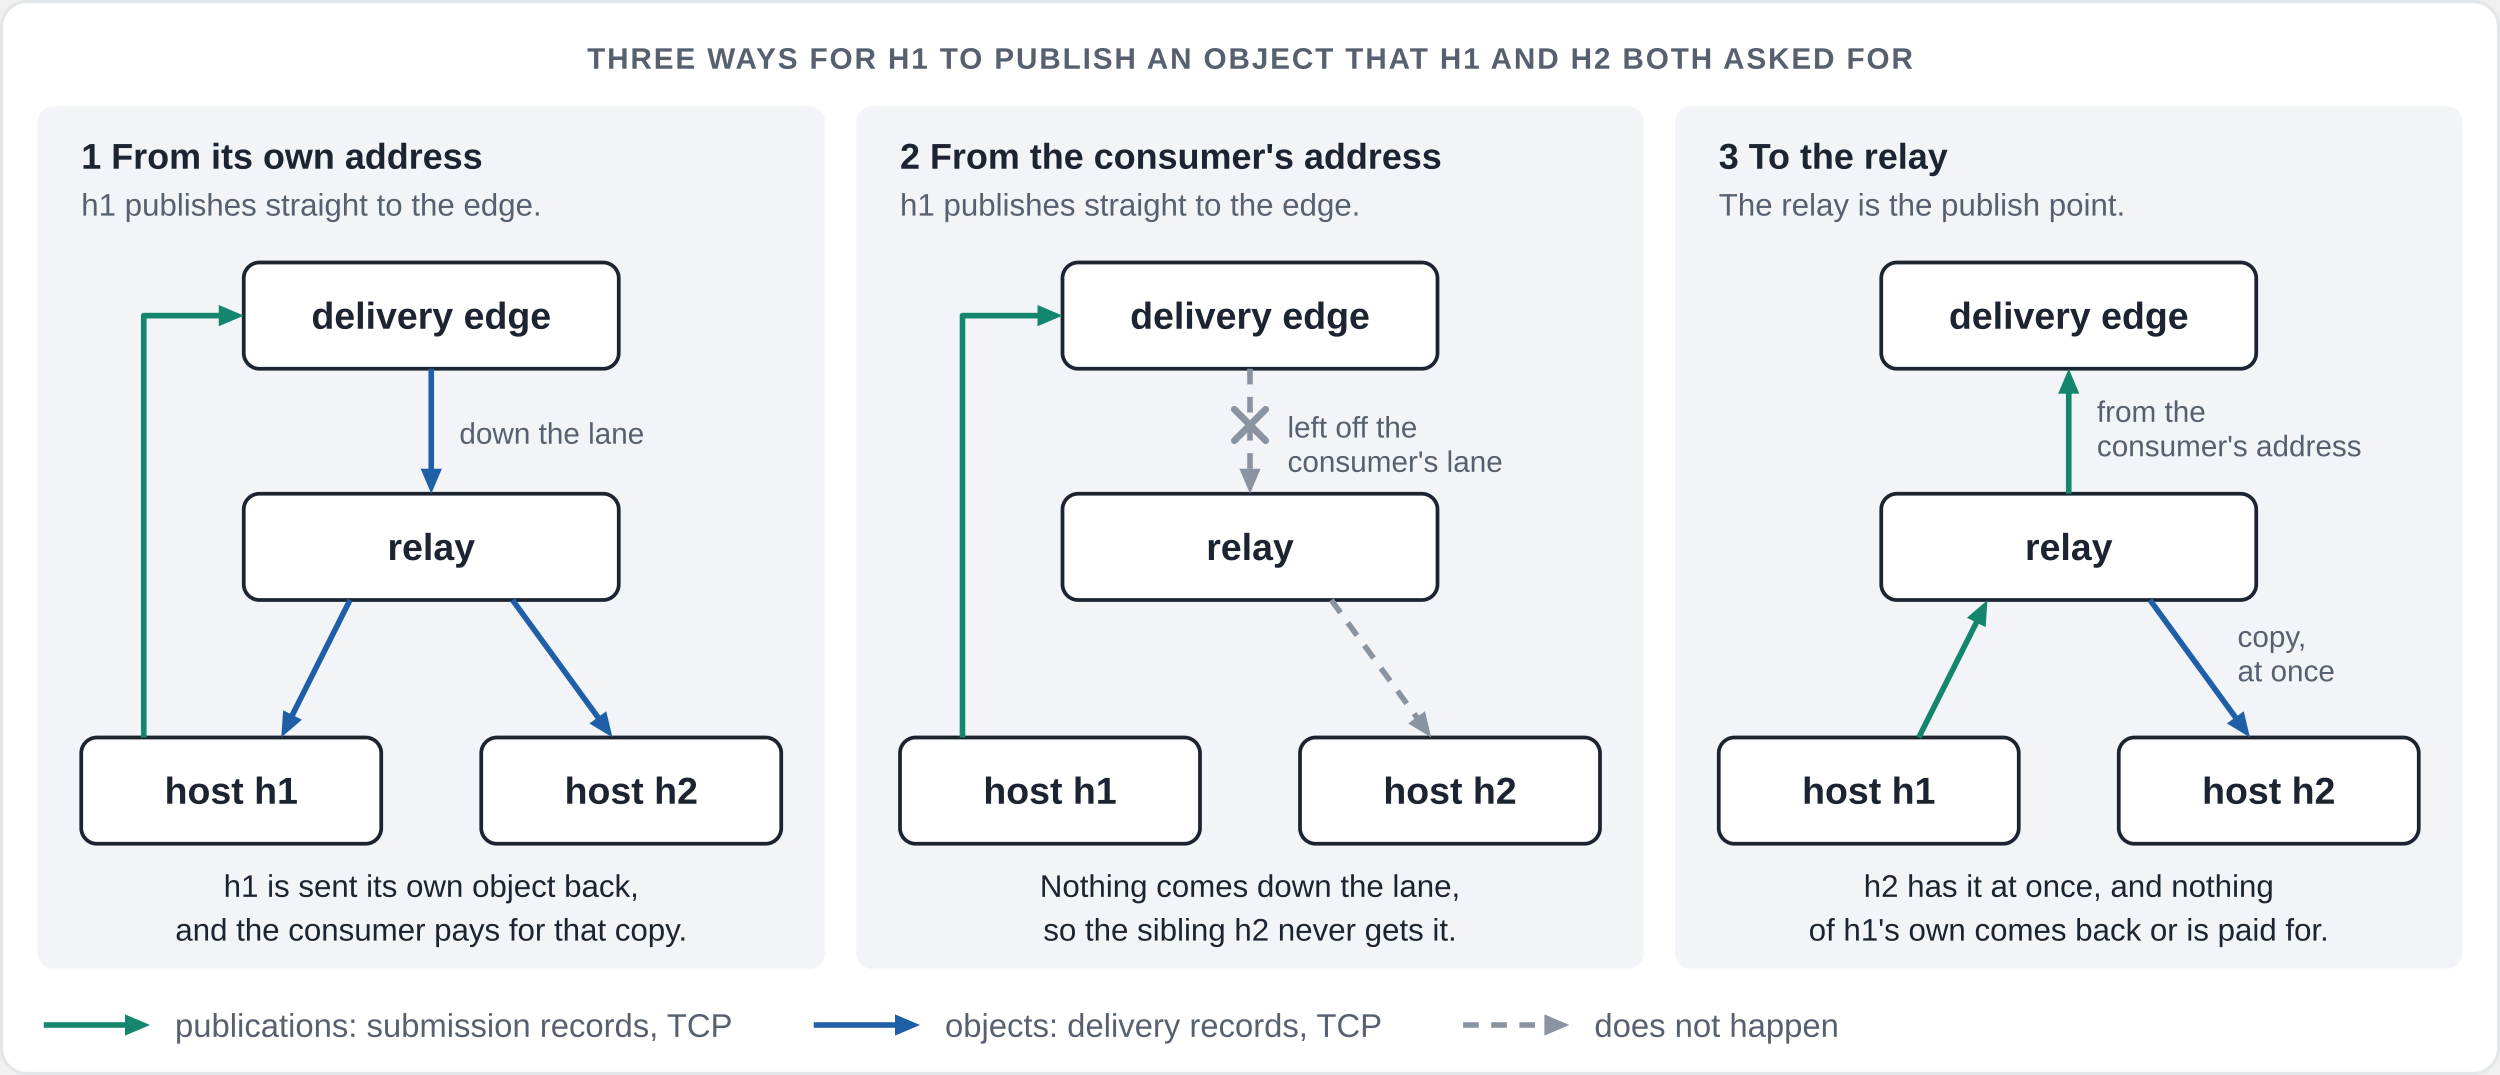
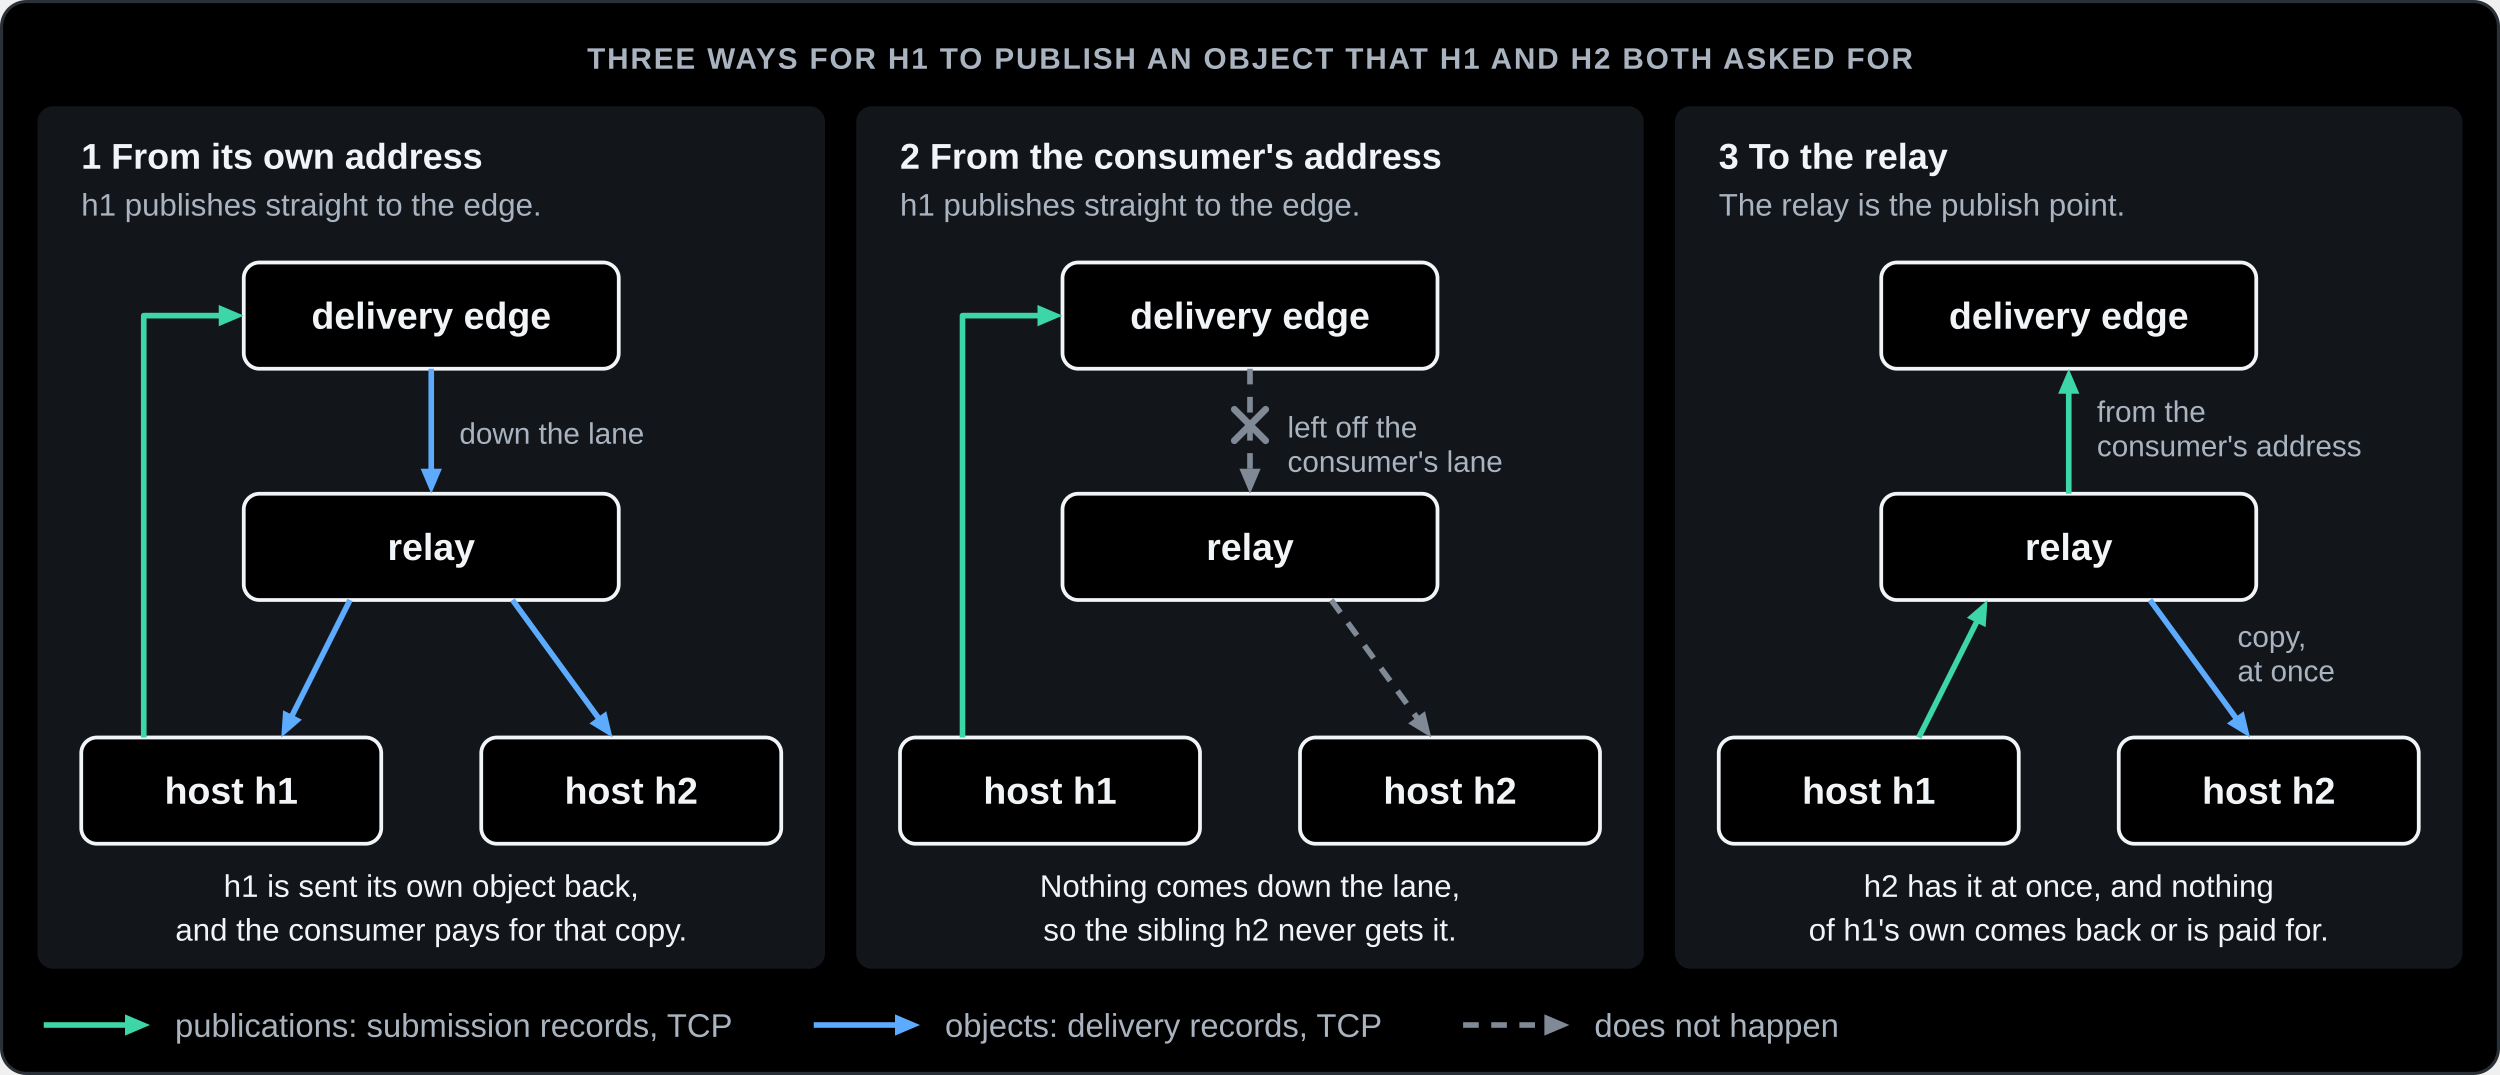
<svg xmlns="http://www.w3.org/2000/svg" width="800" height="344" viewBox="0 0 800 344" font-family="Arial, Helvetica, sans-serif" role="img" aria-label="Why hosts behind one relay publish to it: three ways for host h1 to publish, and what reaches h1 and its sibling h2">
-   <rect x="0.5" y="0.5" width="799" height="343" rx="8" fill="#ffffff" stroke="#e2e6e8" />
-   <text x="400.0" y="22.0" font-size="9.5" fill="#56606e" text-anchor="middle" font-weight="bold" letter-spacing="0.60">THREE WAYS FOR H1 TO PUBLISH AN OBJECT THAT H1 AND H2 BOTH ASKED FOR</text>
-   <rect x="12.0" y="34.0" width="252.0" height="276.0" rx="5.0" fill="#f2f4f7" stroke="none" />
-   <text x="26.0" y="54.0" font-size="11.5" fill="#1b2430" text-anchor="start" font-weight="bold">1  From its own address</text>
-   <text x="26.0" y="69.0" font-size="10.0" fill="#56606e" text-anchor="start">h1 publishes straight to the edge.</text>
-   <rect x="78.0" y="84.0" width="120.0" height="34.0" rx="5.0" fill="#ffffff" stroke="#1b2430" stroke-width="1.20" />
-   <text x="138.0" y="105.2" font-size="12.0" fill="#1b2430" text-anchor="middle" font-weight="bold">delivery edge</text>
-   <rect x="78.0" y="158.0" width="120.0" height="34.0" rx="5.0" fill="#ffffff" stroke="#1b2430" stroke-width="1.20" />
-   <text x="138.0" y="179.2" font-size="12.0" fill="#1b2430" text-anchor="middle" font-weight="bold">relay</text>
-   <rect x="26.0" y="236.0" width="96.0" height="34.0" rx="5.0" fill="#ffffff" stroke="#1b2430" stroke-width="1.20" />
-   <text x="74.0" y="257.2" font-size="12.0" fill="#1b2430" text-anchor="middle" font-weight="bold">host h1</text>
-   <rect x="154.0" y="236.0" width="96.0" height="34.0" rx="5.0" fill="#ffffff" stroke="#1b2430" stroke-width="1.20" />
-   <text x="202.0" y="257.2" font-size="12.0" fill="#1b2430" text-anchor="middle" font-weight="bold">host h2</text>
-   <path d="M46.0,236.0 L46.0,101.0 L71.0,101.0" fill="none" stroke="#14866d" stroke-width="1.80" stroke-linejoin="round" stroke-linecap="butt" />
-   <polygon points="78.0,101.0 70.0,104.4 70.0,97.6" fill="#14866d" />
-   <path d="M138.0,118.0 L138.0,151.0" fill="none" stroke="#1f5fa8" stroke-width="1.80" stroke-linejoin="round" stroke-linecap="butt" />
-   <polygon points="138.0,158.0 134.6,150.0 141.4,150.0" fill="#1f5fa8" />
-   <path d="M112.0,192.0 L93.1,229.7" fill="none" stroke="#1f5fa8" stroke-width="1.80" stroke-linejoin="round" stroke-linecap="butt" />
-   <polygon points="90.0,236.0 90.6,227.3 96.6,230.3" fill="#1f5fa8" />
-   <path d="M164.0,192.0 L191.9,230.3" fill="none" stroke="#1f5fa8" stroke-width="1.80" stroke-linejoin="round" stroke-linecap="butt" />
-   <polygon points="196.0,236.0 188.6,231.5 194.0,227.6" fill="#1f5fa8" />
-   <text x="147.0" y="142.0" font-size="9.5" fill="#56606e" text-anchor="start">down the lane</text>
-   <text x="138.0" y="287.0" font-size="10.0" fill="#1b2430" text-anchor="middle">h1 is sent its own object back,</text>
-   <text x="138.0" y="301.0" font-size="10.0" fill="#1b2430" text-anchor="middle">and the consumer pays for that copy.</text>
-   <rect x="274.0" y="34.0" width="252.0" height="276.0" rx="5.0" fill="#f2f4f7" stroke="none" />
-   <text x="288.0" y="54.0" font-size="11.5" fill="#1b2430" text-anchor="start" font-weight="bold">2  From the consumer's address</text>
-   <text x="288.0" y="69.0" font-size="10.0" fill="#56606e" text-anchor="start">h1 publishes straight to the edge.</text>
-   <rect x="340.0" y="84.0" width="120.0" height="34.0" rx="5.0" fill="#ffffff" stroke="#1b2430" stroke-width="1.20" />
-   <text x="400.0" y="105.2" font-size="12.0" fill="#1b2430" text-anchor="middle" font-weight="bold">delivery edge</text>
-   <rect x="340.0" y="158.0" width="120.0" height="34.0" rx="5.0" fill="#ffffff" stroke="#1b2430" stroke-width="1.20" />
-   <text x="400.0" y="179.2" font-size="12.0" fill="#1b2430" text-anchor="middle" font-weight="bold">relay</text>
-   <rect x="288.0" y="236.0" width="96.0" height="34.0" rx="5.0" fill="#ffffff" stroke="#1b2430" stroke-width="1.20" />
-   <text x="336.0" y="257.2" font-size="12.0" fill="#1b2430" text-anchor="middle" font-weight="bold">host h1</text>
-   <rect x="416.0" y="236.0" width="96.0" height="34.0" rx="5.0" fill="#ffffff" stroke="#1b2430" stroke-width="1.20" />
-   <text x="464.0" y="257.2" font-size="12.0" fill="#1b2430" text-anchor="middle" font-weight="bold">host h2</text>
-   <path d="M308.0,236.0 L308.0,101.0 L333.0,101.0" fill="none" stroke="#14866d" stroke-width="1.80" stroke-linejoin="round" stroke-linecap="butt" />
-   <polygon points="340.0,101.0 332.0,104.4 332.0,97.6" fill="#14866d" />
-   <path d="M400.0,118.0 L400.0,151.0" fill="none" stroke="#8a93a0" stroke-width="1.80" stroke-linejoin="round" stroke-linecap="butt" stroke-dasharray="5,4" />
-   <polygon points="400.0,158.0 396.6,150.0 403.4,150.0" fill="#8a93a0" />
-   <path d="M395.0,131.0 L405.0,141.0 M395.0,141.0 L405.0,131.0" stroke="#8a93a0" stroke-width="2.2" stroke-linecap="round" />
-   <path d="M426.0,192.0 L453.9,230.3" fill="none" stroke="#8a93a0" stroke-width="1.80" stroke-linejoin="round" stroke-linecap="butt" stroke-dasharray="5,4" />
-   <polygon points="458.0,236.0 450.6,231.5 456.0,227.6" fill="#8a93a0" />
-   <text x="412.0" y="140.0" font-size="9.5" fill="#56606e" text-anchor="start">left off the</text>
-   <text x="412.0" y="151.0" font-size="9.5" fill="#56606e" text-anchor="start">consumer's lane</text>
-   <text x="400.0" y="287.0" font-size="10.0" fill="#1b2430" text-anchor="middle">Nothing comes down the lane,</text>
-   <text x="400.0" y="301.0" font-size="10.0" fill="#1b2430" text-anchor="middle">so the sibling h2 never gets it.</text>
-   <rect x="536.0" y="34.0" width="252.0" height="276.0" rx="5.0" fill="#f2f4f7" stroke="none" />
-   <text x="550.0" y="54.0" font-size="11.5" fill="#1b2430" text-anchor="start" font-weight="bold">3  To the relay</text>
-   <text x="550.0" y="69.0" font-size="10.0" fill="#56606e" text-anchor="start">The relay is the publish point.</text>
-   <rect x="602.0" y="84.0" width="120.0" height="34.0" rx="5.0" fill="#ffffff" stroke="#1b2430" stroke-width="1.20" />
-   <text x="662.0" y="105.2" font-size="12.0" fill="#1b2430" text-anchor="middle" font-weight="bold">delivery edge</text>
-   <rect x="602.0" y="158.0" width="120.0" height="34.0" rx="5.0" fill="#ffffff" stroke="#1b2430" stroke-width="1.20" />
-   <text x="662.0" y="179.2" font-size="12.0" fill="#1b2430" text-anchor="middle" font-weight="bold">relay</text>
-   <rect x="550.0" y="236.0" width="96.0" height="34.0" rx="5.0" fill="#ffffff" stroke="#1b2430" stroke-width="1.20" />
-   <text x="598.0" y="257.2" font-size="12.0" fill="#1b2430" text-anchor="middle" font-weight="bold">host h1</text>
-   <rect x="678.0" y="236.0" width="96.0" height="34.0" rx="5.0" fill="#ffffff" stroke="#1b2430" stroke-width="1.20" />
-   <text x="726.0" y="257.2" font-size="12.0" fill="#1b2430" text-anchor="middle" font-weight="bold">host h2</text>
-   <path d="M614.0,236.0 L632.9,198.3" fill="none" stroke="#14866d" stroke-width="1.80" stroke-linejoin="round" stroke-linecap="butt" />
-   <polygon points="636.0,192.0 635.4,200.7 629.4,197.7" fill="#14866d" />
-   <path d="M662.0,158.0 L662.0,125.0" fill="none" stroke="#14866d" stroke-width="1.80" stroke-linejoin="round" stroke-linecap="butt" />
-   <polygon points="662.0,118.0 665.4,126.0 658.6,126.0" fill="#14866d" />
-   <path d="M688.0,192.0 L715.9,230.3" fill="none" stroke="#1f5fa8" stroke-width="1.80" stroke-linejoin="round" stroke-linecap="butt" />
-   <polygon points="720.0,236.0 712.6,231.5 718.0,227.6" fill="#1f5fa8" />
-   <text x="671.0" y="135.0" font-size="9.5" fill="#56606e" text-anchor="start">from the</text>
-   <text x="671.0" y="146.0" font-size="9.5" fill="#56606e" text-anchor="start">consumer's address</text>
-   <text x="716.0" y="207.0" font-size="9.5" fill="#56606e" text-anchor="start">copy,</text>
-   <text x="716.0" y="218.0" font-size="9.5" fill="#56606e" text-anchor="start">at once</text>
-   <text x="662.0" y="287.0" font-size="10.0" fill="#1b2430" text-anchor="middle">h2 has it at once, and nothing</text>
-   <text x="662.0" y="301.0" font-size="10.0" fill="#1b2430" text-anchor="middle">of h1's own comes back or is paid for.</text>
-   <path d="M14.0,328.0 L41.0,328.0" fill="none" stroke="#14866d" stroke-width="1.80" stroke-linejoin="round" stroke-linecap="butt" />
-   <polygon points="48.0,328.0 40.0,331.4 40.0,324.6" fill="#14866d" />
-   <text x="56.0" y="331.8" font-size="10.5" fill="#56606e" text-anchor="start">publications: submission records, TCP</text>
-   <path d="M260.4,328.0 L287.4,328.0" fill="none" stroke="#1f5fa8" stroke-width="1.80" stroke-linejoin="round" stroke-linecap="butt" />
-   <polygon points="294.4,328.0 286.4,331.4 286.4,324.6" fill="#1f5fa8" />
-   <text x="302.4" y="331.8" font-size="10.5" fill="#56606e" text-anchor="start">objects: delivery records, TCP</text>
-   <path d="M468.2,328.0 L495.2,328.0" fill="none" stroke="#8a93a0" stroke-width="1.80" stroke-linejoin="round" stroke-linecap="butt" stroke-dasharray="5,4" />
-   <polygon points="502.2,328.0 494.2,331.4 494.2,324.6" fill="#8a93a0" />
-   <text x="510.2" y="331.8" font-size="10.5" fill="#56606e" text-anchor="start">does not happen</text>
+   <rect x="0.5" y="0.5" width="799" height="343" rx="8" fill="#000000" stroke="#2a3038" />
+   <text x="400.0" y="22.0" font-size="9.5" fill="#aab4c0" text-anchor="middle" font-weight="bold" letter-spacing="0.60">THREE WAYS FOR H1 TO PUBLISH AN OBJECT THAT H1 AND H2 BOTH ASKED FOR</text>
+   <rect x="12.0" y="34.0" width="252.0" height="276.0" rx="5.0" fill="#12161b" stroke="none" />
+   <text x="26.0" y="54.0" font-size="11.5" fill="#f2f5f8" text-anchor="start" font-weight="bold">1  From its own address</text>
+   <text x="26.0" y="69.0" font-size="10.0" fill="#aab4c0" text-anchor="start">h1 publishes straight to the edge.</text>
+   <rect x="78.0" y="84.0" width="120.0" height="34.0" rx="5.0" fill="#000000" stroke="#f2f5f8" stroke-width="1.20" />
+   <text x="138.0" y="105.2" font-size="12.0" fill="#f2f5f8" text-anchor="middle" font-weight="bold">delivery edge</text>
+   <rect x="78.0" y="158.0" width="120.0" height="34.0" rx="5.0" fill="#000000" stroke="#f2f5f8" stroke-width="1.20" />
+   <text x="138.0" y="179.2" font-size="12.0" fill="#f2f5f8" text-anchor="middle" font-weight="bold">relay</text>
+   <rect x="26.0" y="236.0" width="96.0" height="34.0" rx="5.0" fill="#000000" stroke="#f2f5f8" stroke-width="1.20" />
+   <text x="74.0" y="257.2" font-size="12.0" fill="#f2f5f8" text-anchor="middle" font-weight="bold">host h1</text>
+   <rect x="154.0" y="236.0" width="96.0" height="34.0" rx="5.0" fill="#000000" stroke="#f2f5f8" stroke-width="1.20" />
+   <text x="202.0" y="257.2" font-size="12.0" fill="#f2f5f8" text-anchor="middle" font-weight="bold">host h2</text>
+   <path d="M46.0,236.0 L46.0,101.0 L71.0,101.0" fill="none" stroke="#3dd6a6" stroke-width="1.80" stroke-linejoin="round" stroke-linecap="butt" />
+   <polygon points="78.0,101.0 70.0,104.4 70.0,97.6" fill="#3dd6a6" />
+   <path d="M138.0,118.0 L138.0,151.0" fill="none" stroke="#5cabff" stroke-width="1.80" stroke-linejoin="round" stroke-linecap="butt" />
+   <polygon points="138.0,158.0 134.6,150.0 141.4,150.0" fill="#5cabff" />
+   <path d="M112.0,192.0 L93.1,229.7" fill="none" stroke="#5cabff" stroke-width="1.80" stroke-linejoin="round" stroke-linecap="butt" />
+   <polygon points="90.0,236.0 90.6,227.3 96.6,230.3" fill="#5cabff" />
+   <path d="M164.0,192.0 L191.9,230.3" fill="none" stroke="#5cabff" stroke-width="1.80" stroke-linejoin="round" stroke-linecap="butt" />
+   <polygon points="196.0,236.0 188.6,231.5 194.0,227.6" fill="#5cabff" />
+   <text x="147.0" y="142.0" font-size="9.5" fill="#aab4c0" text-anchor="start">down the lane</text>
+   <text x="138.0" y="287.0" font-size="10.0" fill="#f2f5f8" text-anchor="middle">h1 is sent its own object back,</text>
+   <text x="138.0" y="301.0" font-size="10.0" fill="#f2f5f8" text-anchor="middle">and the consumer pays for that copy.</text>
+   <rect x="274.0" y="34.0" width="252.0" height="276.0" rx="5.0" fill="#12161b" stroke="none" />
+   <text x="288.0" y="54.0" font-size="11.5" fill="#f2f5f8" text-anchor="start" font-weight="bold">2  From the consumer's address</text>
+   <text x="288.0" y="69.0" font-size="10.0" fill="#aab4c0" text-anchor="start">h1 publishes straight to the edge.</text>
+   <rect x="340.0" y="84.0" width="120.0" height="34.0" rx="5.0" fill="#000000" stroke="#f2f5f8" stroke-width="1.20" />
+   <text x="400.0" y="105.2" font-size="12.0" fill="#f2f5f8" text-anchor="middle" font-weight="bold">delivery edge</text>
+   <rect x="340.0" y="158.0" width="120.0" height="34.0" rx="5.0" fill="#000000" stroke="#f2f5f8" stroke-width="1.20" />
+   <text x="400.0" y="179.2" font-size="12.0" fill="#f2f5f8" text-anchor="middle" font-weight="bold">relay</text>
+   <rect x="288.0" y="236.0" width="96.0" height="34.0" rx="5.0" fill="#000000" stroke="#f2f5f8" stroke-width="1.20" />
+   <text x="336.0" y="257.2" font-size="12.0" fill="#f2f5f8" text-anchor="middle" font-weight="bold">host h1</text>
+   <rect x="416.0" y="236.0" width="96.0" height="34.0" rx="5.0" fill="#000000" stroke="#f2f5f8" stroke-width="1.20" />
+   <text x="464.0" y="257.2" font-size="12.0" fill="#f2f5f8" text-anchor="middle" font-weight="bold">host h2</text>
+   <path d="M308.0,236.0 L308.0,101.0 L333.0,101.0" fill="none" stroke="#3dd6a6" stroke-width="1.80" stroke-linejoin="round" stroke-linecap="butt" />
+   <polygon points="340.0,101.0 332.0,104.4 332.0,97.6" fill="#3dd6a6" />
+   <path d="M400.0,118.0 L400.0,151.0" fill="none" stroke="#808a97" stroke-width="1.80" stroke-linejoin="round" stroke-linecap="butt" stroke-dasharray="5,4" />
+   <polygon points="400.0,158.0 396.6,150.0 403.4,150.0" fill="#808a97" />
+   <path d="M395.0,131.0 L405.0,141.0 M395.0,141.0 L405.0,131.0" stroke="#808a97" stroke-width="2.2" stroke-linecap="round" />
+   <path d="M426.0,192.0 L453.9,230.3" fill="none" stroke="#808a97" stroke-width="1.80" stroke-linejoin="round" stroke-linecap="butt" stroke-dasharray="5,4" />
+   <polygon points="458.0,236.0 450.6,231.5 456.0,227.6" fill="#808a97" />
+   <text x="412.0" y="140.0" font-size="9.5" fill="#aab4c0" text-anchor="start">left off the</text>
+   <text x="412.0" y="151.0" font-size="9.5" fill="#aab4c0" text-anchor="start">consumer's lane</text>
+   <text x="400.0" y="287.0" font-size="10.0" fill="#f2f5f8" text-anchor="middle">Nothing comes down the lane,</text>
+   <text x="400.0" y="301.0" font-size="10.0" fill="#f2f5f8" text-anchor="middle">so the sibling h2 never gets it.</text>
+   <rect x="536.0" y="34.0" width="252.0" height="276.0" rx="5.0" fill="#12161b" stroke="none" />
+   <text x="550.0" y="54.0" font-size="11.5" fill="#f2f5f8" text-anchor="start" font-weight="bold">3  To the relay</text>
+   <text x="550.0" y="69.0" font-size="10.0" fill="#aab4c0" text-anchor="start">The relay is the publish point.</text>
+   <rect x="602.0" y="84.0" width="120.0" height="34.0" rx="5.0" fill="#000000" stroke="#f2f5f8" stroke-width="1.20" />
+   <text x="662.0" y="105.2" font-size="12.0" fill="#f2f5f8" text-anchor="middle" font-weight="bold">delivery edge</text>
+   <rect x="602.0" y="158.0" width="120.0" height="34.0" rx="5.0" fill="#000000" stroke="#f2f5f8" stroke-width="1.20" />
+   <text x="662.0" y="179.2" font-size="12.0" fill="#f2f5f8" text-anchor="middle" font-weight="bold">relay</text>
+   <rect x="550.0" y="236.0" width="96.0" height="34.0" rx="5.0" fill="#000000" stroke="#f2f5f8" stroke-width="1.20" />
+   <text x="598.0" y="257.2" font-size="12.0" fill="#f2f5f8" text-anchor="middle" font-weight="bold">host h1</text>
+   <rect x="678.0" y="236.0" width="96.0" height="34.0" rx="5.0" fill="#000000" stroke="#f2f5f8" stroke-width="1.20" />
+   <text x="726.0" y="257.2" font-size="12.0" fill="#f2f5f8" text-anchor="middle" font-weight="bold">host h2</text>
+   <path d="M614.0,236.0 L632.9,198.3" fill="none" stroke="#3dd6a6" stroke-width="1.80" stroke-linejoin="round" stroke-linecap="butt" />
+   <polygon points="636.0,192.0 635.4,200.7 629.4,197.7" fill="#3dd6a6" />
+   <path d="M662.0,158.0 L662.0,125.0" fill="none" stroke="#3dd6a6" stroke-width="1.80" stroke-linejoin="round" stroke-linecap="butt" />
+   <polygon points="662.0,118.0 665.4,126.0 658.6,126.0" fill="#3dd6a6" />
+   <path d="M688.0,192.0 L715.9,230.3" fill="none" stroke="#5cabff" stroke-width="1.80" stroke-linejoin="round" stroke-linecap="butt" />
+   <polygon points="720.0,236.0 712.6,231.5 718.0,227.6" fill="#5cabff" />
+   <text x="671.0" y="135.0" font-size="9.5" fill="#aab4c0" text-anchor="start">from the</text>
+   <text x="671.0" y="146.0" font-size="9.5" fill="#aab4c0" text-anchor="start">consumer's address</text>
+   <text x="716.0" y="207.0" font-size="9.5" fill="#aab4c0" text-anchor="start">copy,</text>
+   <text x="716.0" y="218.0" font-size="9.5" fill="#aab4c0" text-anchor="start">at once</text>
+   <text x="662.0" y="287.0" font-size="10.0" fill="#f2f5f8" text-anchor="middle">h2 has it at once, and nothing</text>
+   <text x="662.0" y="301.0" font-size="10.0" fill="#f2f5f8" text-anchor="middle">of h1's own comes back or is paid for.</text>
+   <path d="M14.0,328.0 L41.0,328.0" fill="none" stroke="#3dd6a6" stroke-width="1.80" stroke-linejoin="round" stroke-linecap="butt" />
+   <polygon points="48.0,328.0 40.0,331.4 40.0,324.6" fill="#3dd6a6" />
+   <text x="56.0" y="331.8" font-size="10.5" fill="#aab4c0" text-anchor="start">publications: submission records, TCP</text>
+   <path d="M260.4,328.0 L287.4,328.0" fill="none" stroke="#5cabff" stroke-width="1.80" stroke-linejoin="round" stroke-linecap="butt" />
+   <polygon points="294.4,328.0 286.4,331.4 286.4,324.6" fill="#5cabff" />
+   <text x="302.4" y="331.8" font-size="10.5" fill="#aab4c0" text-anchor="start">objects: delivery records, TCP</text>
+   <path d="M468.2,328.0 L495.2,328.0" fill="none" stroke="#808a97" stroke-width="1.80" stroke-linejoin="round" stroke-linecap="butt" stroke-dasharray="5,4" />
+   <polygon points="502.2,328.0 494.2,331.4 494.2,324.6" fill="#808a97" />
+   <text x="510.2" y="331.8" font-size="10.5" fill="#aab4c0" text-anchor="start">does not happen</text>
</svg>
